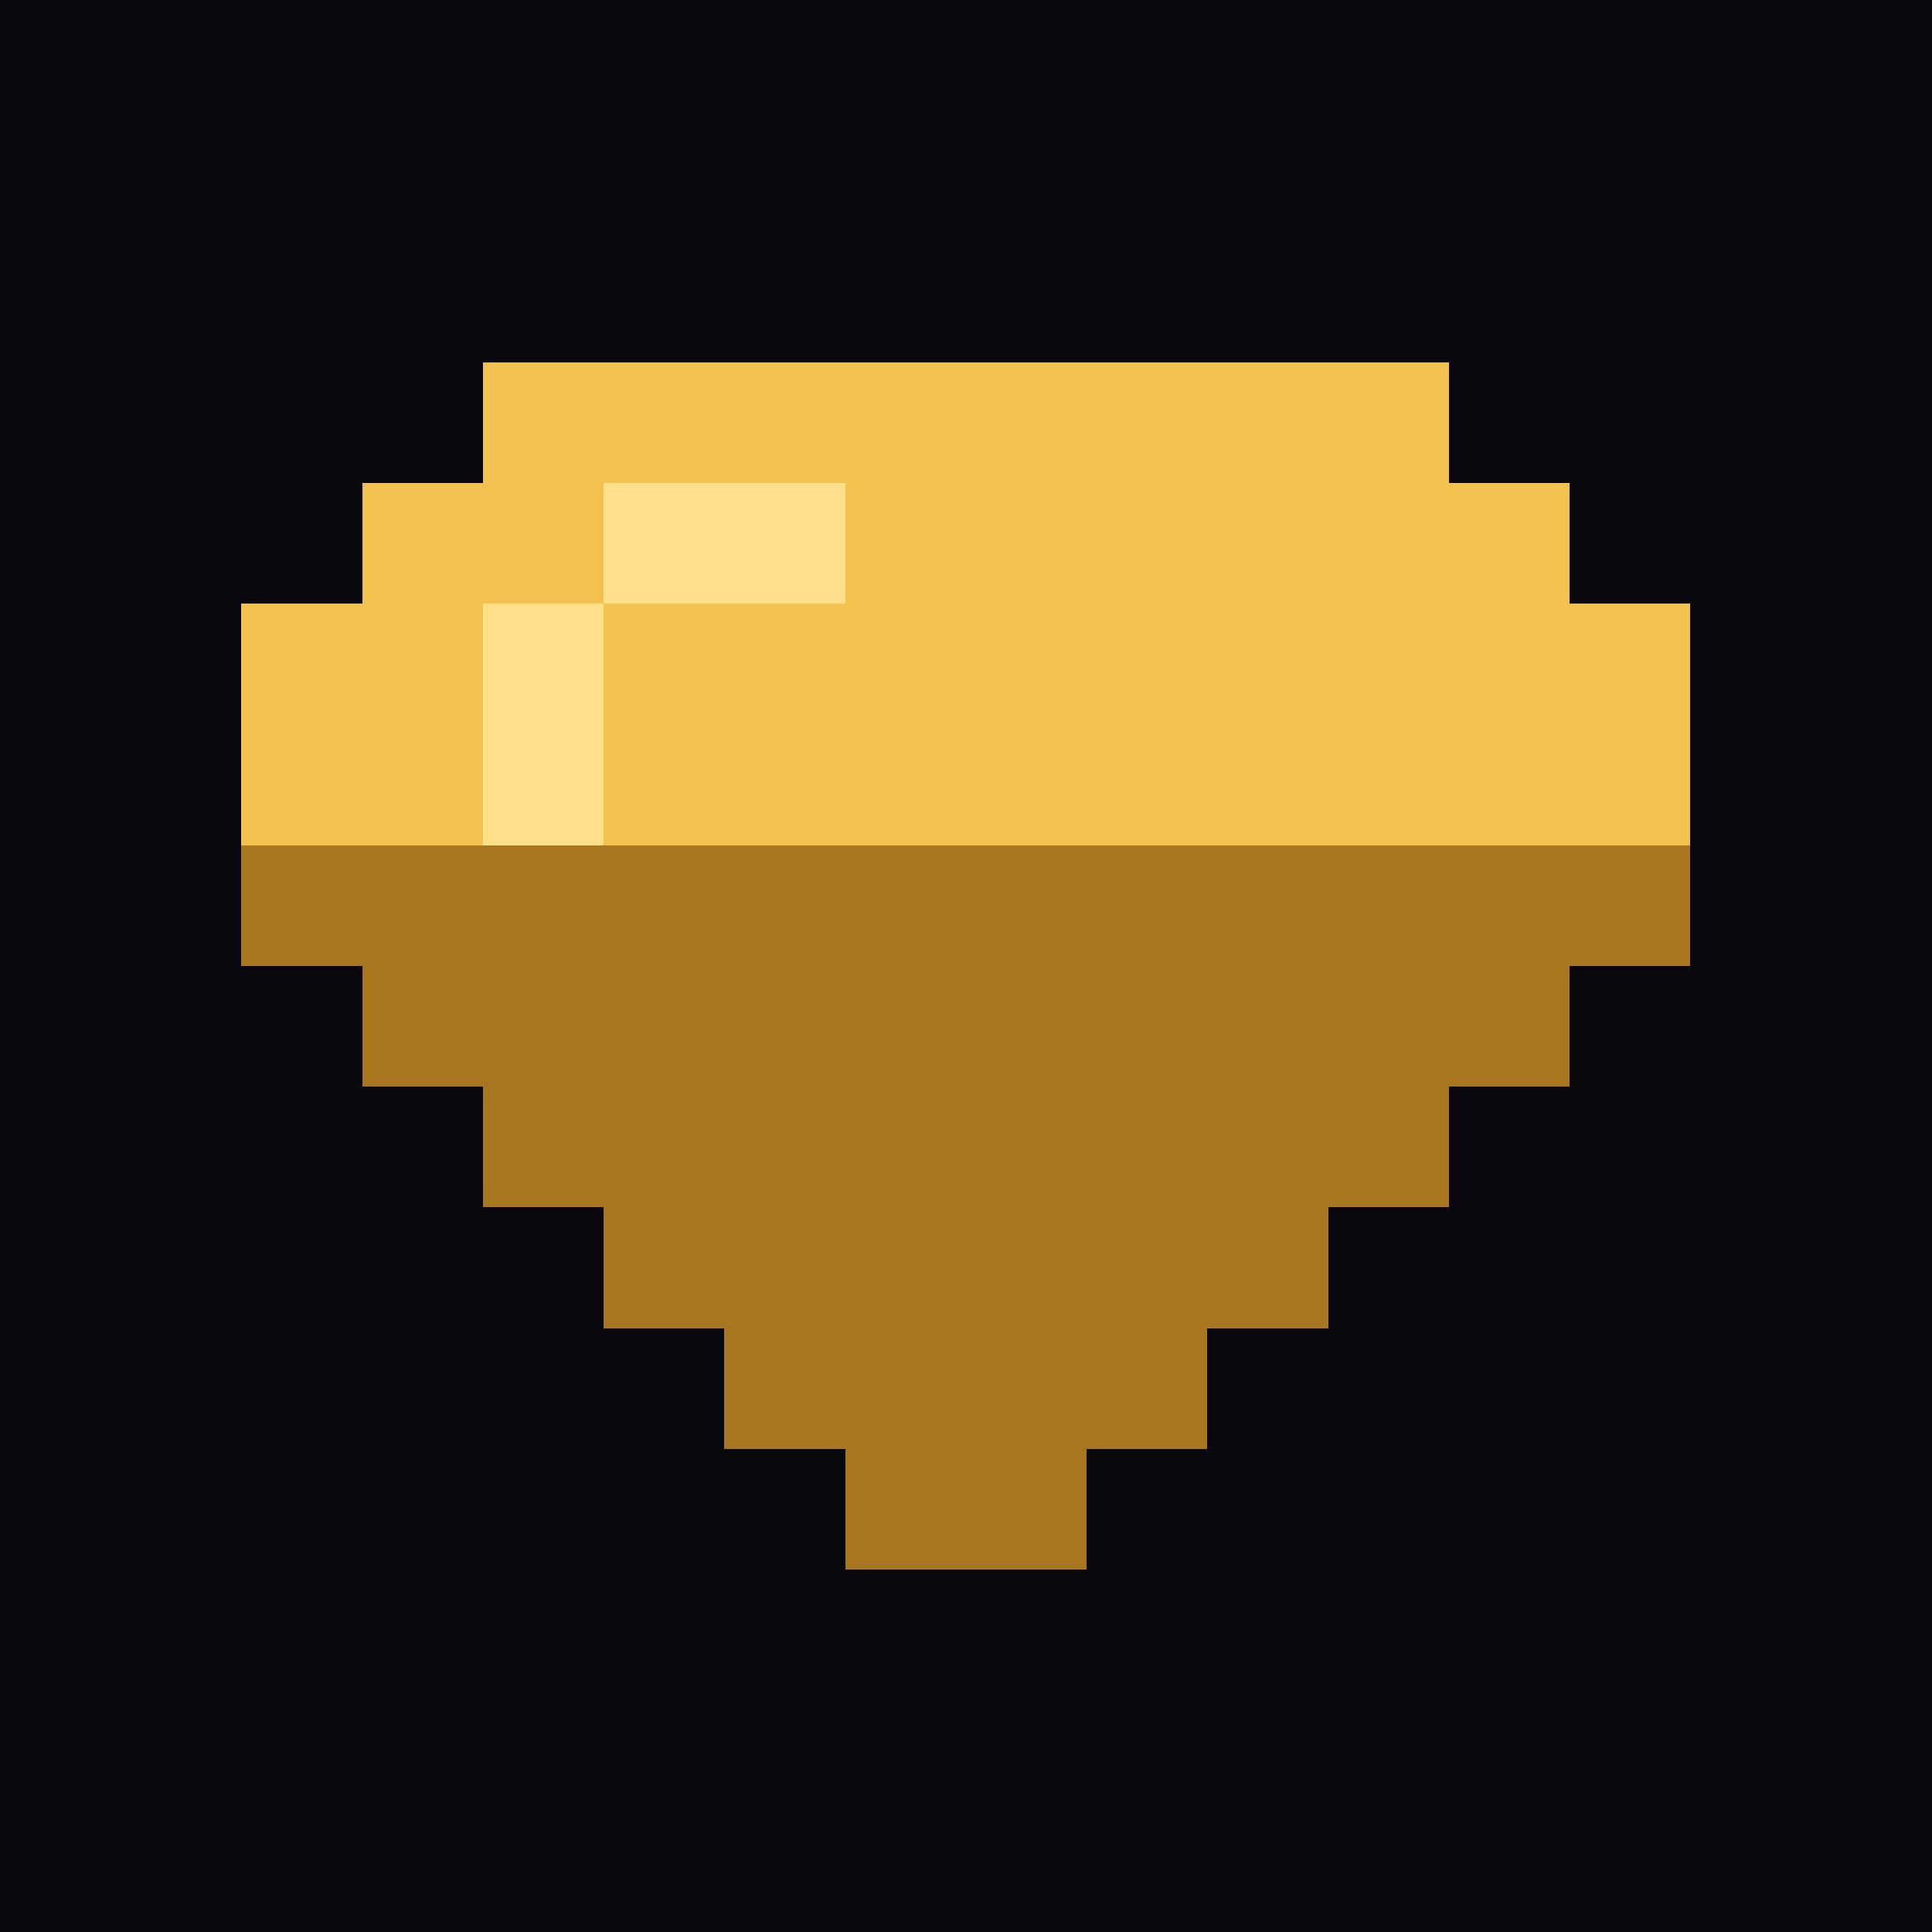
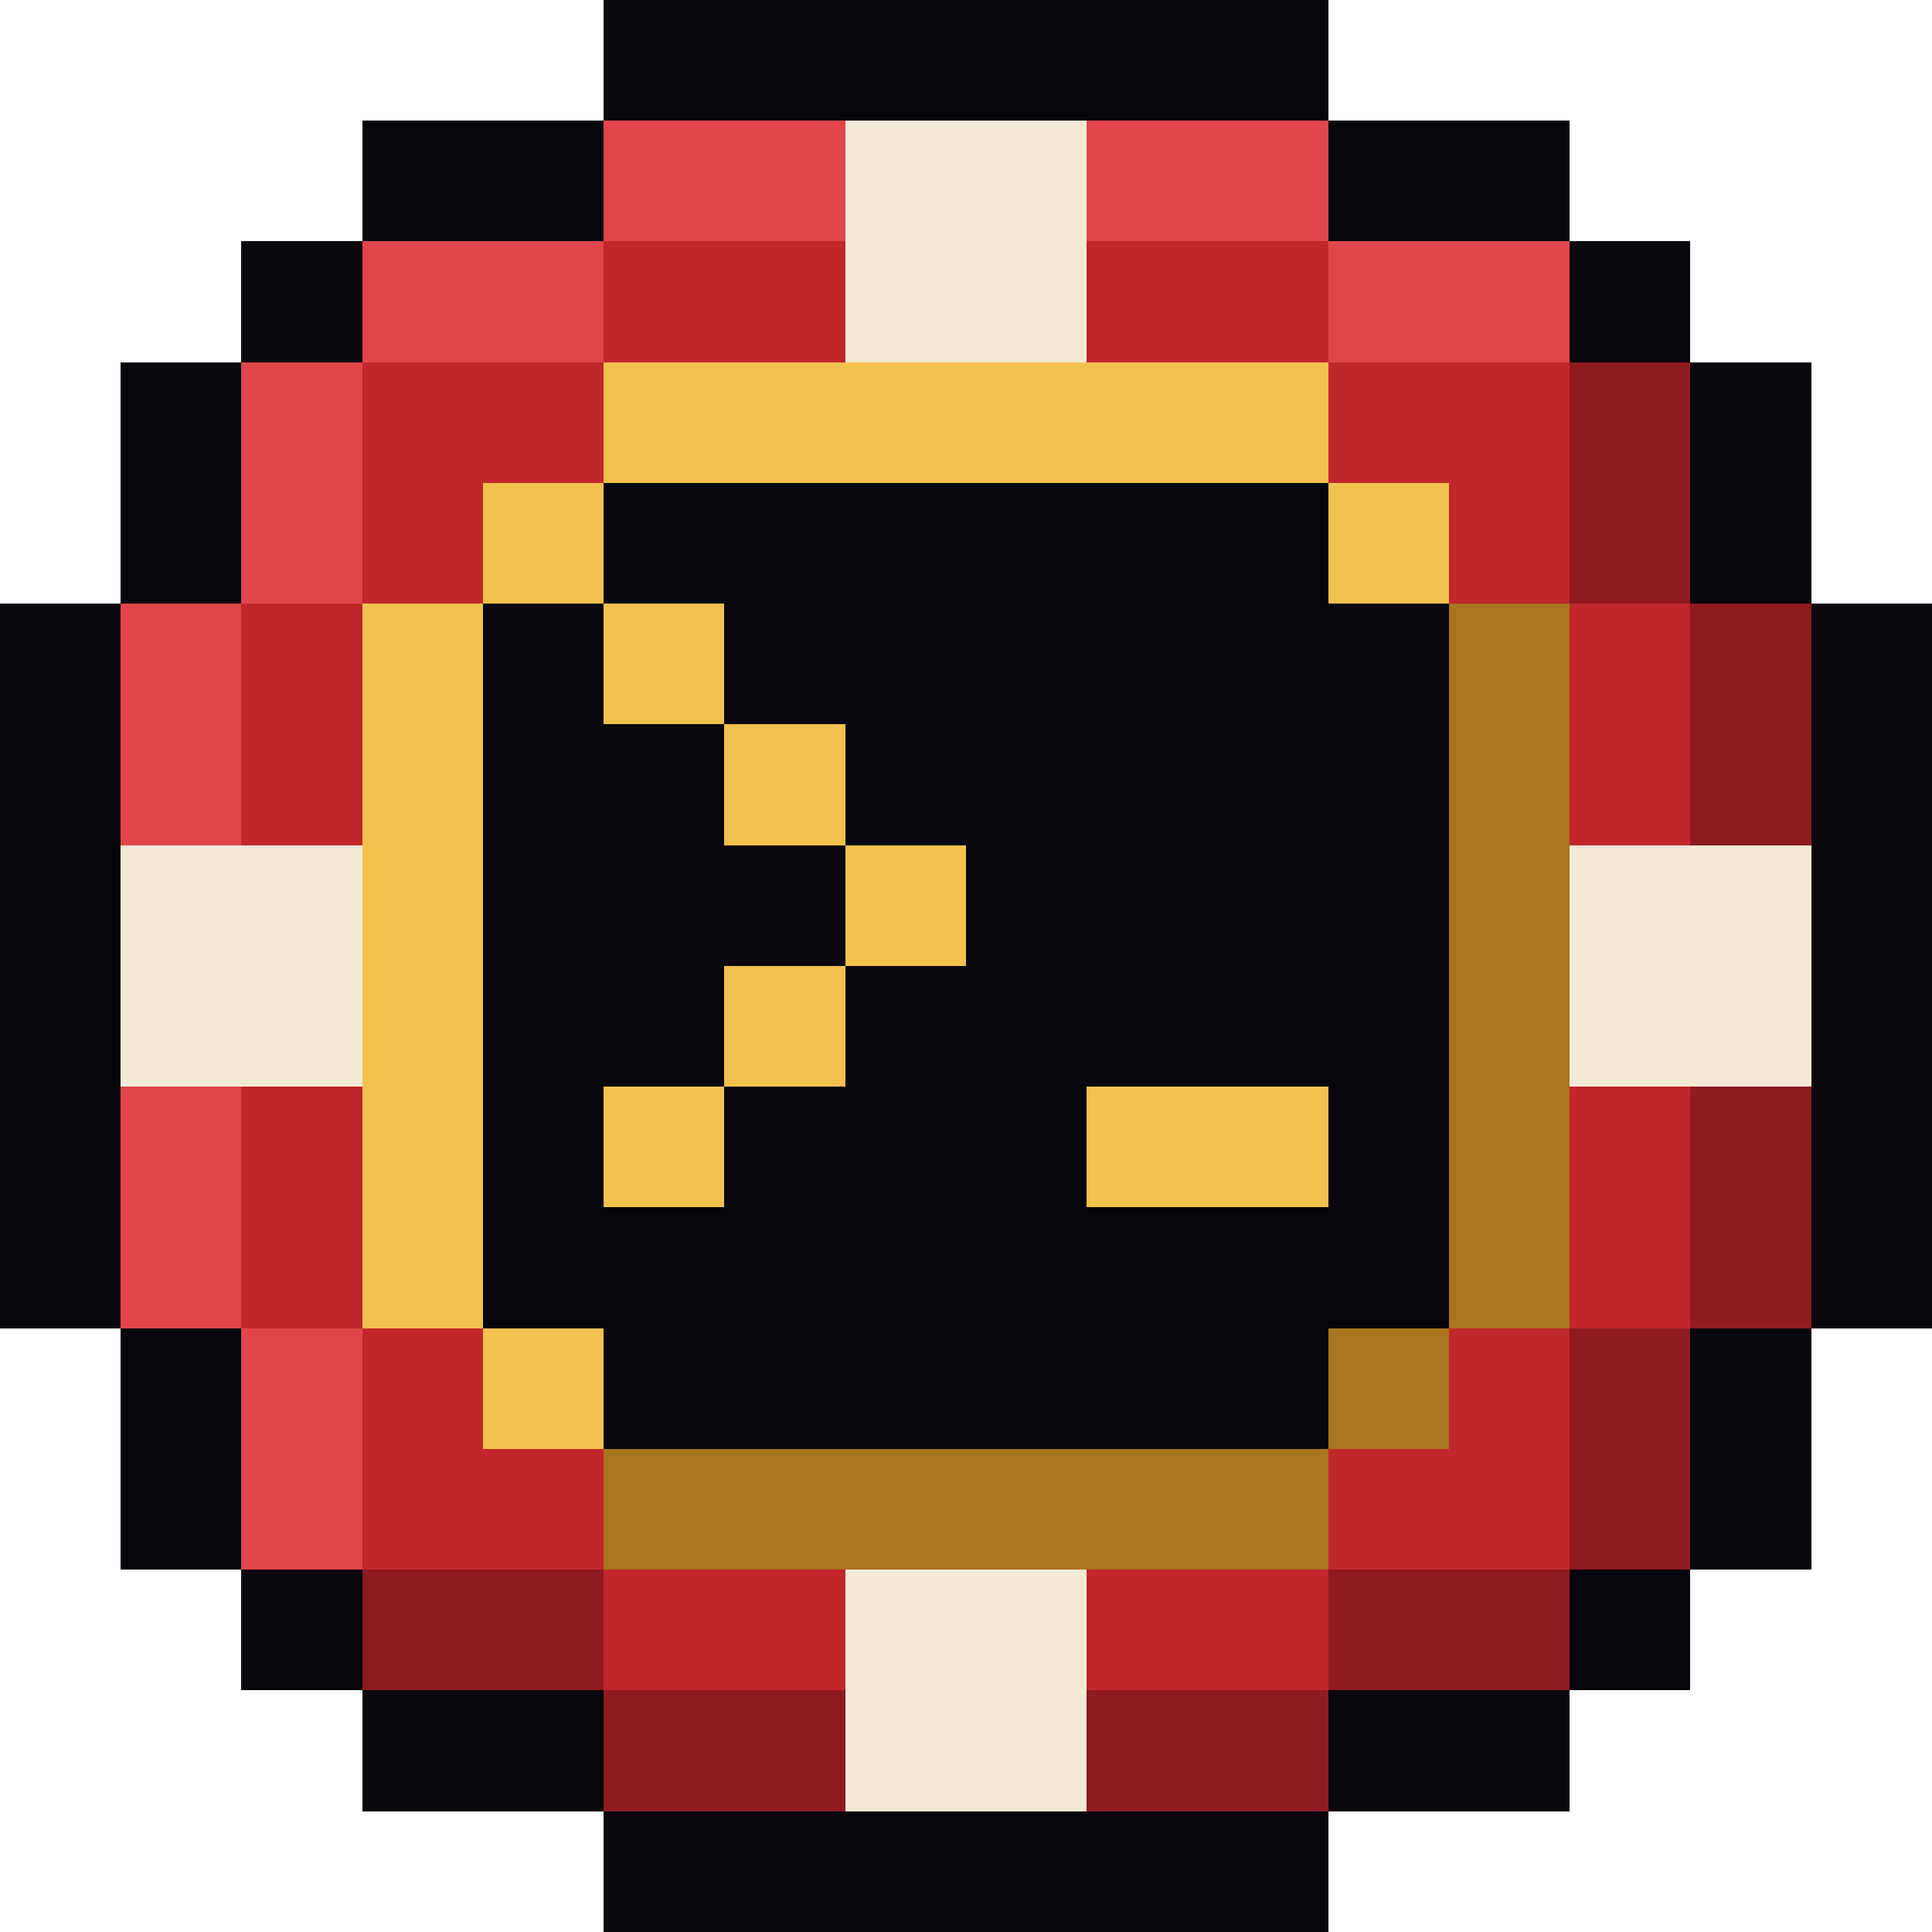
- <svg xmlns="http://www.w3.org/2000/svg" viewBox="0 0 16 16" shape-rendering="crispEdges">
-   <rect width="16" height="16" fill="#08070d" />
-   <path fill="#f2c14e" d="M4 3h8v1h1v1h1v2H2V5h1V4h1z" />
-   <path fill="#a8761e" d="M2 7h12v1h-1v1h-1v1h-1v1h-1v1H9v1H7v-1H6v-1H5v-1H4V9H3V8H2z" />
-   <path fill="#ffe08a" d="M5 4h2v1H5zM4 5h1v2H4z" />
+ <svg xmlns="http://www.w3.org/2000/svg" viewBox="0 0 16 16" width="128" height="128" shape-rendering="crispEdges" role="img" aria-label="vibe-gambling">
+   <rect x="5" y="0" width="6" height="1" fill="#08070d" />
+   <rect x="3" y="1" width="2" height="1" fill="#08070d" />
+   <rect x="5" y="1" width="2" height="1" fill="#e0454a" />
+   <rect x="7" y="1" width="2" height="1" fill="#f3ead6" />
+   <rect x="9" y="1" width="2" height="1" fill="#e0454a" />
+   <rect x="11" y="1" width="2" height="1" fill="#08070d" />
+   <rect x="2" y="2" width="1" height="1" fill="#08070d" />
+   <rect x="3" y="2" width="2" height="1" fill="#e0454a" />
+   <rect x="5" y="2" width="2" height="1" fill="#c1272d" />
+   <rect x="7" y="2" width="2" height="1" fill="#f3ead6" />
+   <rect x="9" y="2" width="2" height="1" fill="#c1272d" />
+   <rect x="11" y="2" width="2" height="1" fill="#e0454a" />
+   <rect x="13" y="2" width="1" height="1" fill="#08070d" />
+   <rect x="1" y="3" width="1" height="1" fill="#08070d" />
+   <rect x="2" y="3" width="1" height="1" fill="#e0454a" />
+   <rect x="3" y="3" width="2" height="1" fill="#c1272d" />
+   <rect x="5" y="3" width="6" height="1" fill="#f2c14e" />
+   <rect x="11" y="3" width="2" height="1" fill="#c1272d" />
+   <rect x="13" y="3" width="1" height="1" fill="#8f1b20" />
+   <rect x="14" y="3" width="1" height="1" fill="#08070d" />
+   <rect x="1" y="4" width="1" height="1" fill="#08070d" />
+   <rect x="2" y="4" width="1" height="1" fill="#e0454a" />
+   <rect x="3" y="4" width="1" height="1" fill="#c1272d" />
+   <rect x="4" y="4" width="1" height="1" fill="#f2c14e" />
+   <rect x="5" y="4" width="6" height="1" fill="#08070d" />
+   <rect x="11" y="4" width="1" height="1" fill="#f2c14e" />
+   <rect x="12" y="4" width="1" height="1" fill="#c1272d" />
+   <rect x="13" y="4" width="1" height="1" fill="#8f1b20" />
+   <rect x="14" y="4" width="1" height="1" fill="#08070d" />
+   <rect x="0" y="5" width="1" height="1" fill="#08070d" />
+   <rect x="1" y="5" width="1" height="1" fill="#e0454a" />
+   <rect x="2" y="5" width="1" height="1" fill="#c1272d" />
+   <rect x="3" y="5" width="1" height="1" fill="#f2c14e" />
+   <rect x="4" y="5" width="1" height="1" fill="#08070d" />
+   <rect x="5" y="5" width="1" height="1" fill="#f2c14e" />
+   <rect x="6" y="5" width="6" height="1" fill="#08070d" />
+   <rect x="12" y="5" width="1" height="1" fill="#a8761e" />
+   <rect x="13" y="5" width="1" height="1" fill="#c1272d" />
+   <rect x="14" y="5" width="1" height="1" fill="#8f1b20" />
+   <rect x="15" y="5" width="1" height="1" fill="#08070d" />
+   <rect x="0" y="6" width="1" height="1" fill="#08070d" />
+   <rect x="1" y="6" width="1" height="1" fill="#e0454a" />
+   <rect x="2" y="6" width="1" height="1" fill="#c1272d" />
+   <rect x="3" y="6" width="1" height="1" fill="#f2c14e" />
+   <rect x="4" y="6" width="2" height="1" fill="#08070d" />
+   <rect x="6" y="6" width="1" height="1" fill="#f2c14e" />
+   <rect x="7" y="6" width="5" height="1" fill="#08070d" />
+   <rect x="12" y="6" width="1" height="1" fill="#a8761e" />
+   <rect x="13" y="6" width="1" height="1" fill="#c1272d" />
+   <rect x="14" y="6" width="1" height="1" fill="#8f1b20" />
+   <rect x="15" y="6" width="1" height="1" fill="#08070d" />
+   <rect x="0" y="7" width="1" height="1" fill="#08070d" />
+   <rect x="1" y="7" width="2" height="1" fill="#f3ead6" />
+   <rect x="3" y="7" width="1" height="1" fill="#f2c14e" />
+   <rect x="4" y="7" width="3" height="1" fill="#08070d" />
+   <rect x="7" y="7" width="1" height="1" fill="#f2c14e" />
+   <rect x="8" y="7" width="4" height="1" fill="#08070d" />
+   <rect x="12" y="7" width="1" height="1" fill="#a8761e" />
+   <rect x="13" y="7" width="2" height="1" fill="#f3ead6" />
+   <rect x="15" y="7" width="1" height="1" fill="#08070d" />
+   <rect x="0" y="8" width="1" height="1" fill="#08070d" />
+   <rect x="1" y="8" width="2" height="1" fill="#f3ead6" />
+   <rect x="3" y="8" width="1" height="1" fill="#f2c14e" />
+   <rect x="4" y="8" width="2" height="1" fill="#08070d" />
+   <rect x="6" y="8" width="1" height="1" fill="#f2c14e" />
+   <rect x="7" y="8" width="5" height="1" fill="#08070d" />
+   <rect x="12" y="8" width="1" height="1" fill="#a8761e" />
+   <rect x="13" y="8" width="2" height="1" fill="#f3ead6" />
+   <rect x="15" y="8" width="1" height="1" fill="#08070d" />
+   <rect x="0" y="9" width="1" height="1" fill="#08070d" />
+   <rect x="1" y="9" width="1" height="1" fill="#e0454a" />
+   <rect x="2" y="9" width="1" height="1" fill="#c1272d" />
+   <rect x="3" y="9" width="1" height="1" fill="#f2c14e" />
+   <rect x="4" y="9" width="1" height="1" fill="#08070d" />
+   <rect x="5" y="9" width="1" height="1" fill="#f2c14e" />
+   <rect x="6" y="9" width="3" height="1" fill="#08070d" />
+   <rect x="9" y="9" width="2" height="1" fill="#f2c14e" />
+   <rect x="11" y="9" width="1" height="1" fill="#08070d" />
+   <rect x="12" y="9" width="1" height="1" fill="#a8761e" />
+   <rect x="13" y="9" width="1" height="1" fill="#c1272d" />
+   <rect x="14" y="9" width="1" height="1" fill="#8f1b20" />
+   <rect x="15" y="9" width="1" height="1" fill="#08070d" />
+   <rect x="0" y="10" width="1" height="1" fill="#08070d" />
+   <rect x="1" y="10" width="1" height="1" fill="#e0454a" />
+   <rect x="2" y="10" width="1" height="1" fill="#c1272d" />
+   <rect x="3" y="10" width="1" height="1" fill="#f2c14e" />
+   <rect x="4" y="10" width="8" height="1" fill="#08070d" />
+   <rect x="12" y="10" width="1" height="1" fill="#a8761e" />
+   <rect x="13" y="10" width="1" height="1" fill="#c1272d" />
+   <rect x="14" y="10" width="1" height="1" fill="#8f1b20" />
+   <rect x="15" y="10" width="1" height="1" fill="#08070d" />
+   <rect x="1" y="11" width="1" height="1" fill="#08070d" />
+   <rect x="2" y="11" width="1" height="1" fill="#e0454a" />
+   <rect x="3" y="11" width="1" height="1" fill="#c1272d" />
+   <rect x="4" y="11" width="1" height="1" fill="#f2c14e" />
+   <rect x="5" y="11" width="6" height="1" fill="#08070d" />
+   <rect x="11" y="11" width="1" height="1" fill="#a8761e" />
+   <rect x="12" y="11" width="1" height="1" fill="#c1272d" />
+   <rect x="13" y="11" width="1" height="1" fill="#8f1b20" />
+   <rect x="14" y="11" width="1" height="1" fill="#08070d" />
+   <rect x="1" y="12" width="1" height="1" fill="#08070d" />
+   <rect x="2" y="12" width="1" height="1" fill="#e0454a" />
+   <rect x="3" y="12" width="2" height="1" fill="#c1272d" />
+   <rect x="5" y="12" width="6" height="1" fill="#a8761e" />
+   <rect x="11" y="12" width="2" height="1" fill="#c1272d" />
+   <rect x="13" y="12" width="1" height="1" fill="#8f1b20" />
+   <rect x="14" y="12" width="1" height="1" fill="#08070d" />
+   <rect x="2" y="13" width="1" height="1" fill="#08070d" />
+   <rect x="3" y="13" width="2" height="1" fill="#8f1b20" />
+   <rect x="5" y="13" width="2" height="1" fill="#c1272d" />
+   <rect x="7" y="13" width="2" height="1" fill="#f3ead6" />
+   <rect x="9" y="13" width="2" height="1" fill="#c1272d" />
+   <rect x="11" y="13" width="2" height="1" fill="#8f1b20" />
+   <rect x="13" y="13" width="1" height="1" fill="#08070d" />
+   <rect x="3" y="14" width="2" height="1" fill="#08070d" />
+   <rect x="5" y="14" width="2" height="1" fill="#8f1b20" />
+   <rect x="7" y="14" width="2" height="1" fill="#f3ead6" />
+   <rect x="9" y="14" width="2" height="1" fill="#8f1b20" />
+   <rect x="11" y="14" width="2" height="1" fill="#08070d" />
+   <rect x="5" y="15" width="6" height="1" fill="#08070d" />
</svg>
